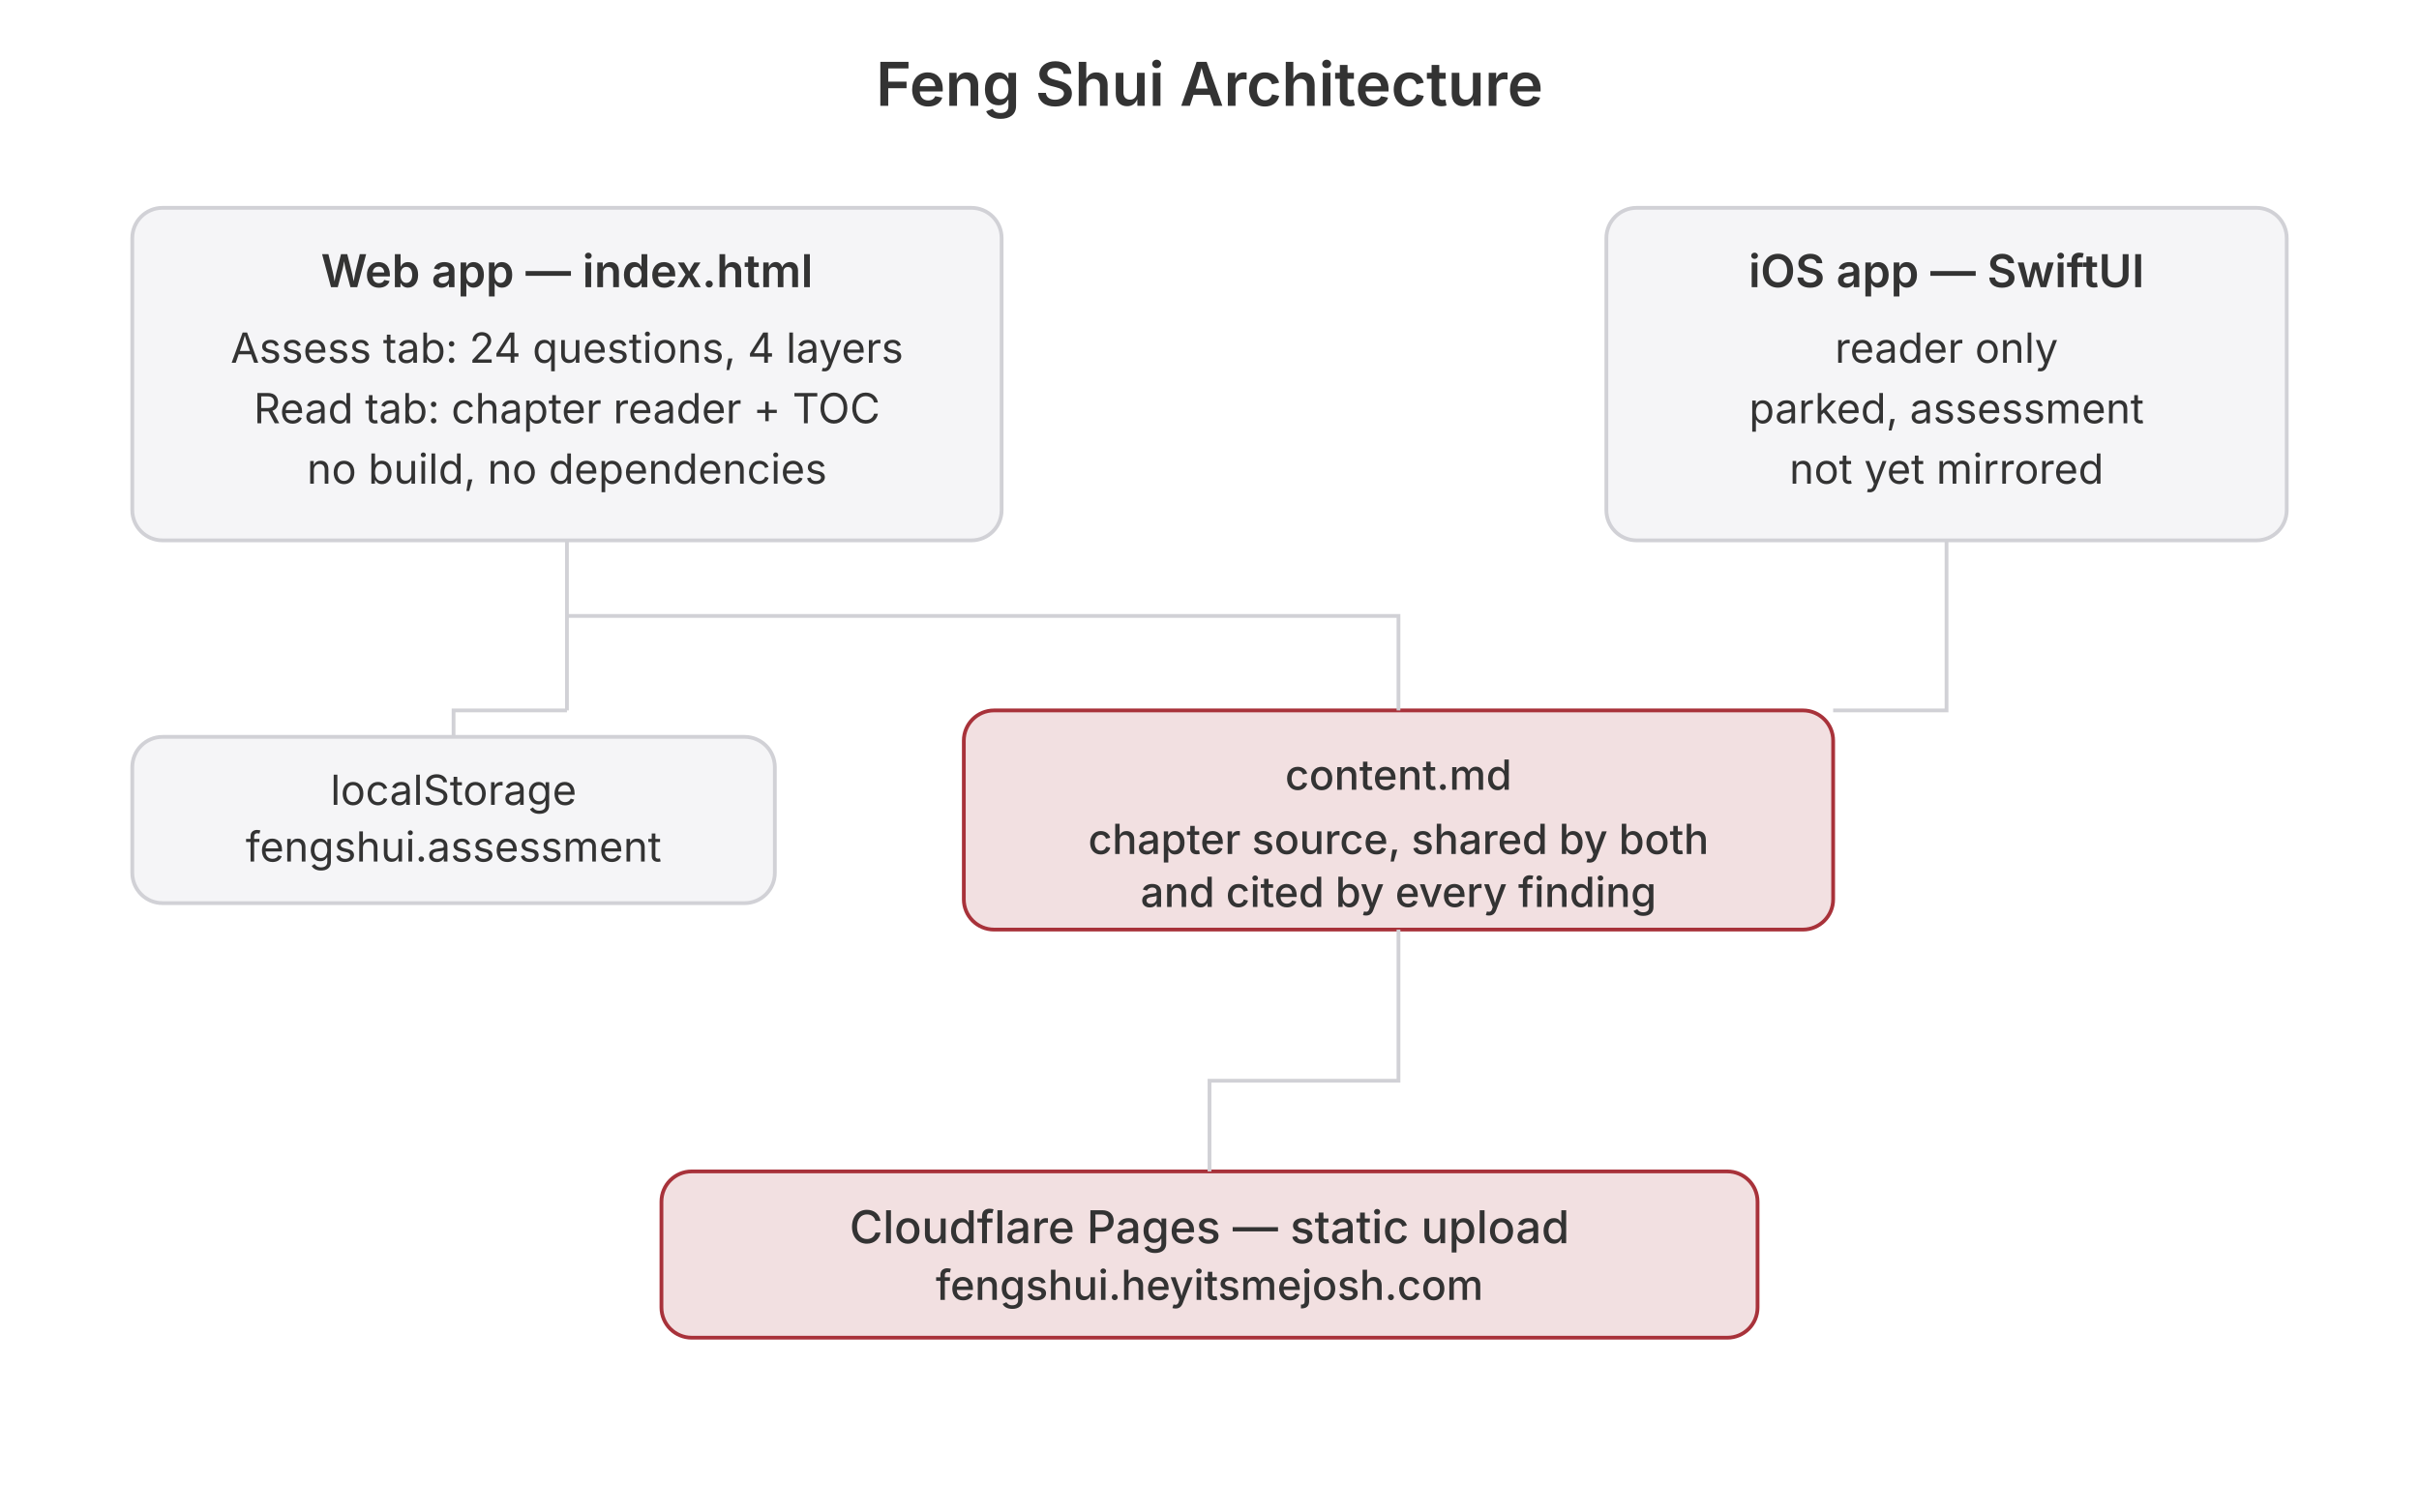
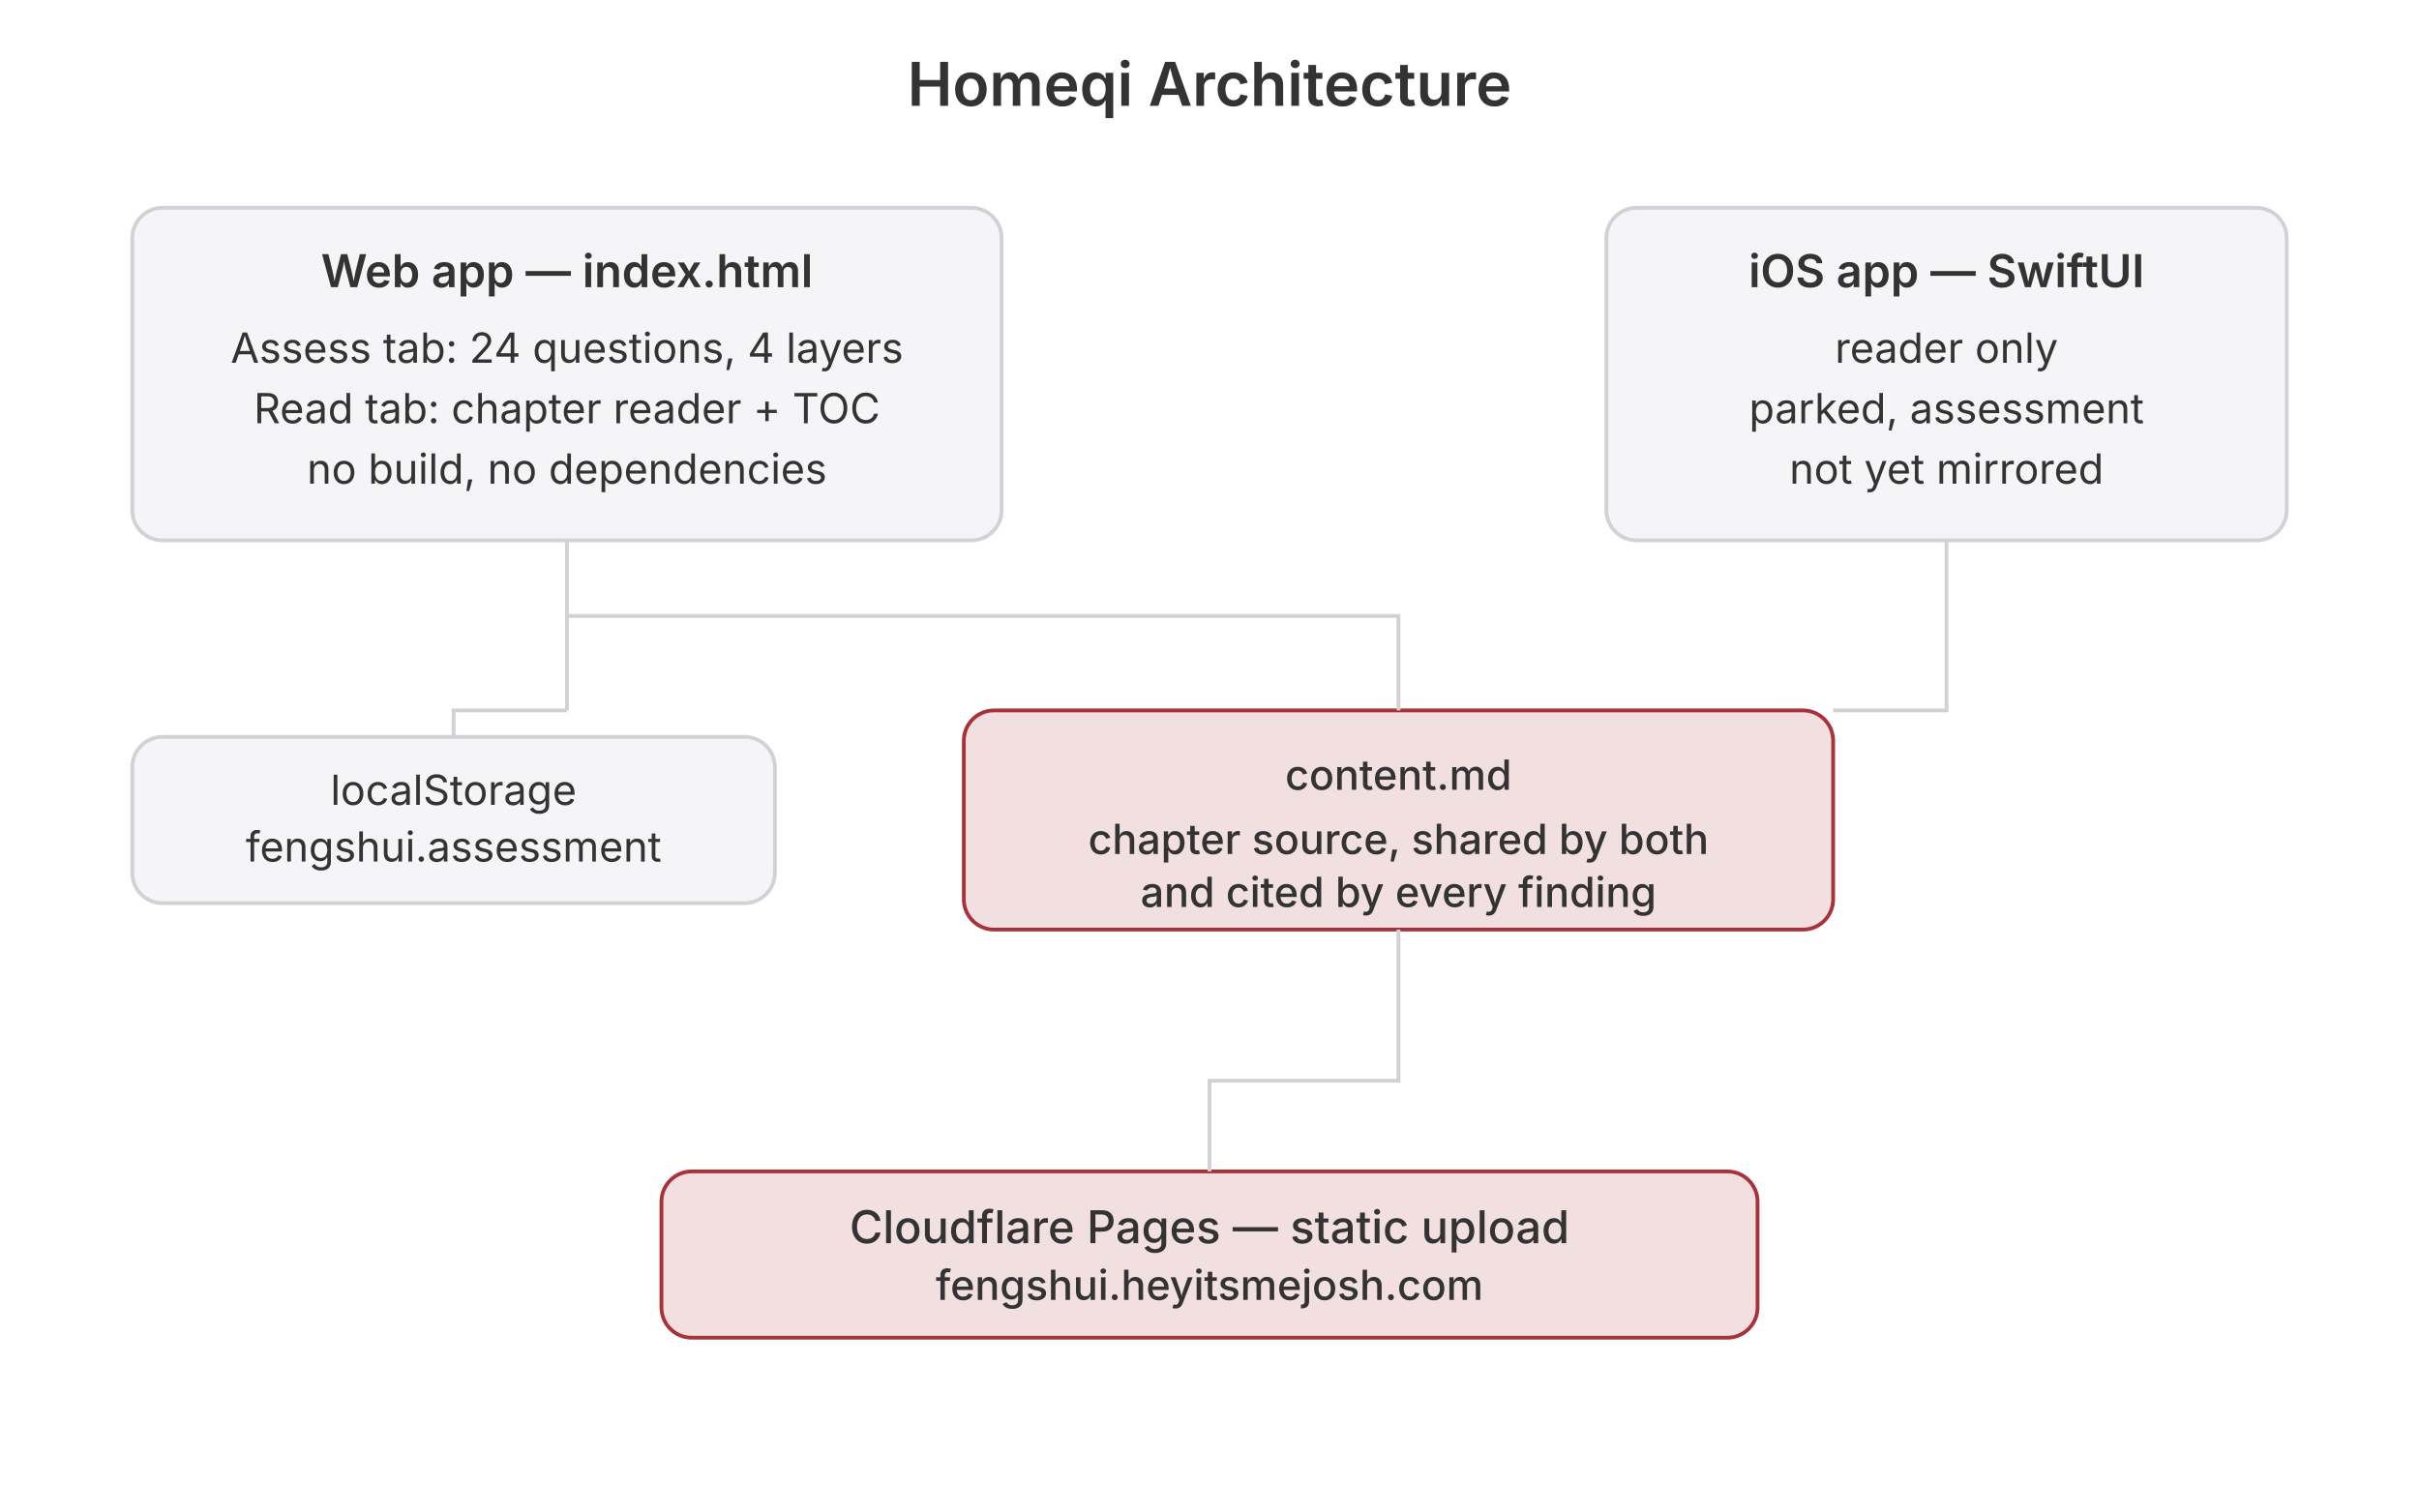
<svg xmlns="http://www.w3.org/2000/svg" width="640" height="400" style="background:#fff;font-family:-apple-system,BlinkMacSystemFont,sans-serif" viewBox="0 0 640 400">
-   <text x="320" y="28" fill="#333" font-size="16" font-weight="600" text-anchor="middle">Feng Shui Architecture</text>
+   <text x="320" y="28" fill="#333" font-size="16" font-weight="600" text-anchor="middle">Homeqi Architecture</text>
  <rect width="230" height="88" x="35" y="55" fill="#f5f5f7" stroke="#d1d1d6" rx="8" />
  <text x="150" y="76" fill="#333" font-size="12" font-weight="600" text-anchor="middle">Web app — index.html</text>
  <text x="150" y="96" fill="#333" font-size="11" text-anchor="middle">Assess tab: 24 questions, 4 layers</text>
  <text x="150" y="112" fill="#333" font-size="11" text-anchor="middle">Read tab: chapter reader + TOC</text>
  <text x="150" y="128" fill="#333" font-size="11" text-anchor="middle">no build, no dependencies</text>
  <rect width="180" height="88" x="425" y="55" fill="#f5f5f7" stroke="#d1d1d6" rx="8" />
  <text x="515" y="76" fill="#333" font-size="12" font-weight="600" text-anchor="middle">iOS app — SwiftUI</text>
  <text x="515" y="96" fill="#333" font-size="11" text-anchor="middle">reader only</text>
  <text x="515" y="112" fill="#333" font-size="11" text-anchor="middle">parked, assessment</text>
  <text x="515" y="128" fill="#333" font-size="11" text-anchor="middle">not yet mirrored</text>
  <rect width="170" height="44" x="35" y="195" fill="#f5f5f7" stroke="#d1d1d6" rx="8" />
  <text x="120" y="213" fill="#333" font-size="11" text-anchor="middle">localStorage</text>
  <text x="120" y="228" fill="#333" font-size="11" text-anchor="middle">fengshui.assessment</text>
  <rect width="230" height="58" x="255" y="188" fill="#a8323a" fill-opacity=".15" stroke="#a8323a" rx="8" />
  <text x="370" y="209" fill="#333" font-size="11" font-weight="500" text-anchor="middle">content.md</text>
  <text x="370" y="226" fill="#333" font-size="11" font-weight="500" text-anchor="middle">chapter source, shared by both</text>
  <text x="370" y="240" fill="#333" font-size="11" font-weight="500" text-anchor="middle">and cited by every finding</text>
  <rect width="290" height="44" x="175" y="310" fill="#a8323a" fill-opacity=".15" stroke="#a8323a" rx="8" />
  <text x="320" y="329" fill="#333" font-size="12" font-weight="500" text-anchor="middle">Cloudflare Pages — static upload</text>
  <text x="320" y="344" fill="#333" font-size="11" font-weight="500" text-anchor="middle">fengshui.heyitsmejosh.com</text>
  <path stroke="#d1d1d6" fill="none" d="M150 143v45M150 188H120v7M150 143v20h220v25M515 143v45h-30v0M370 246v40H320v24" />
</svg>
